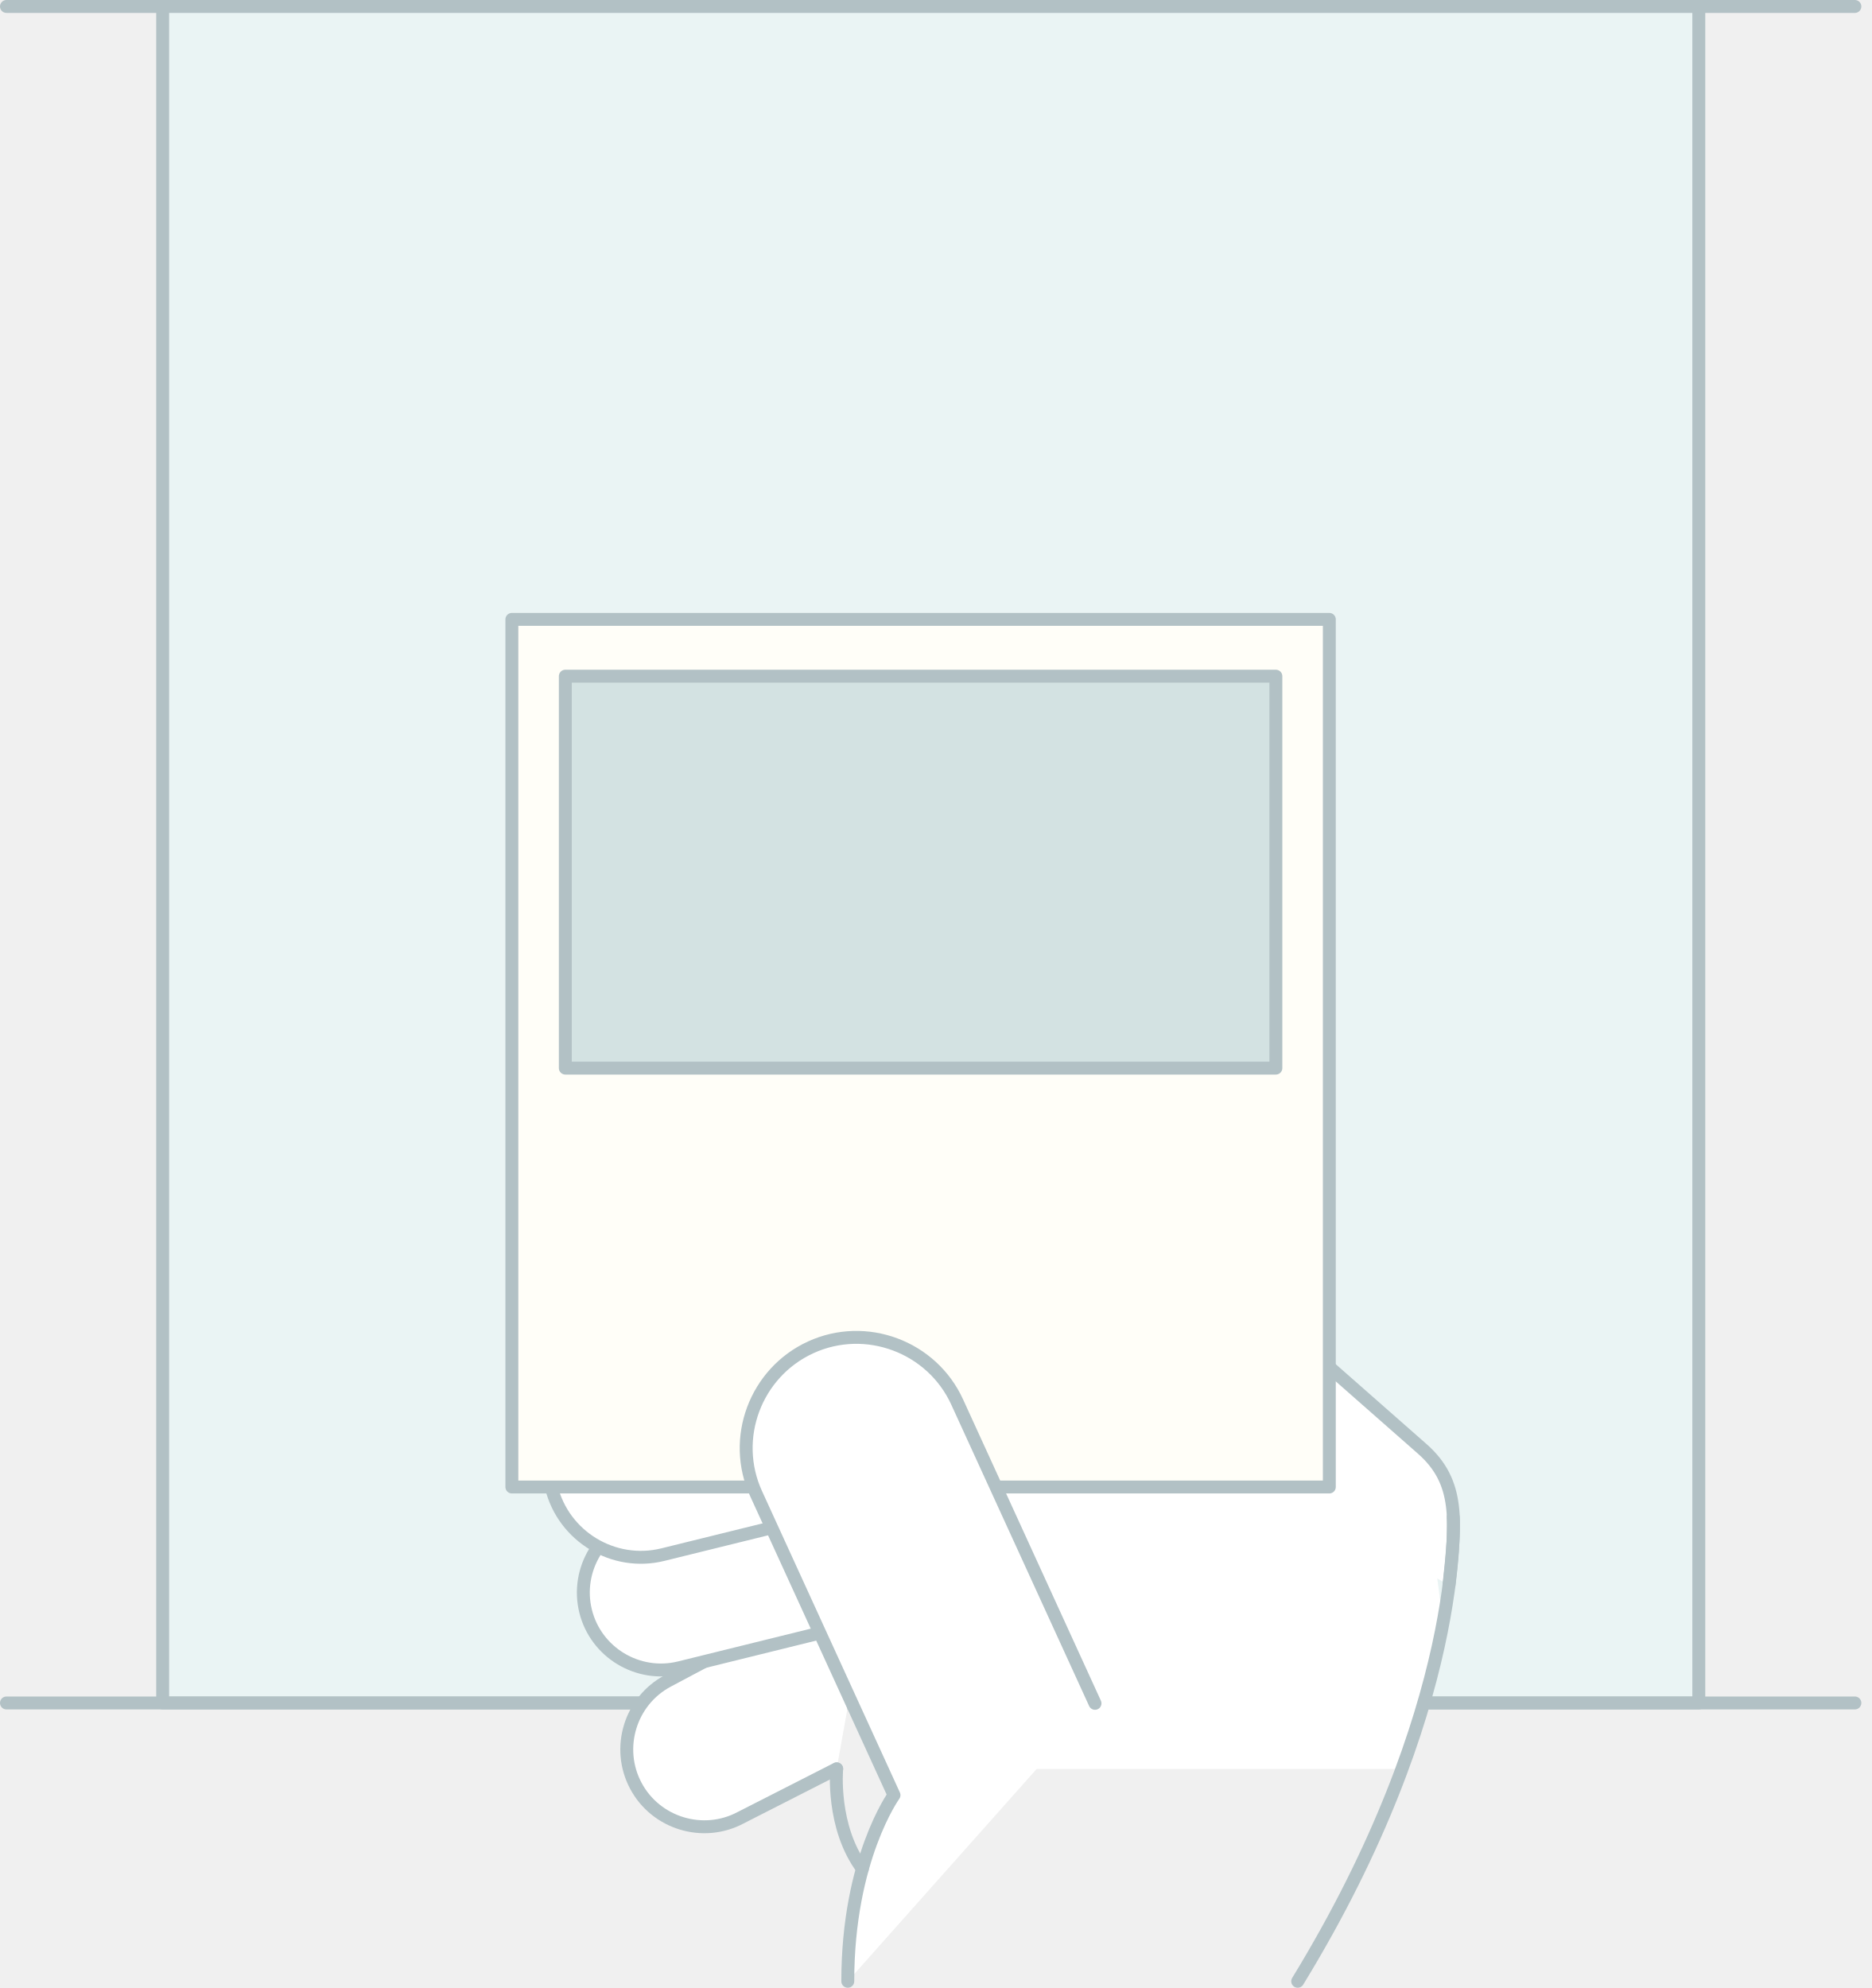
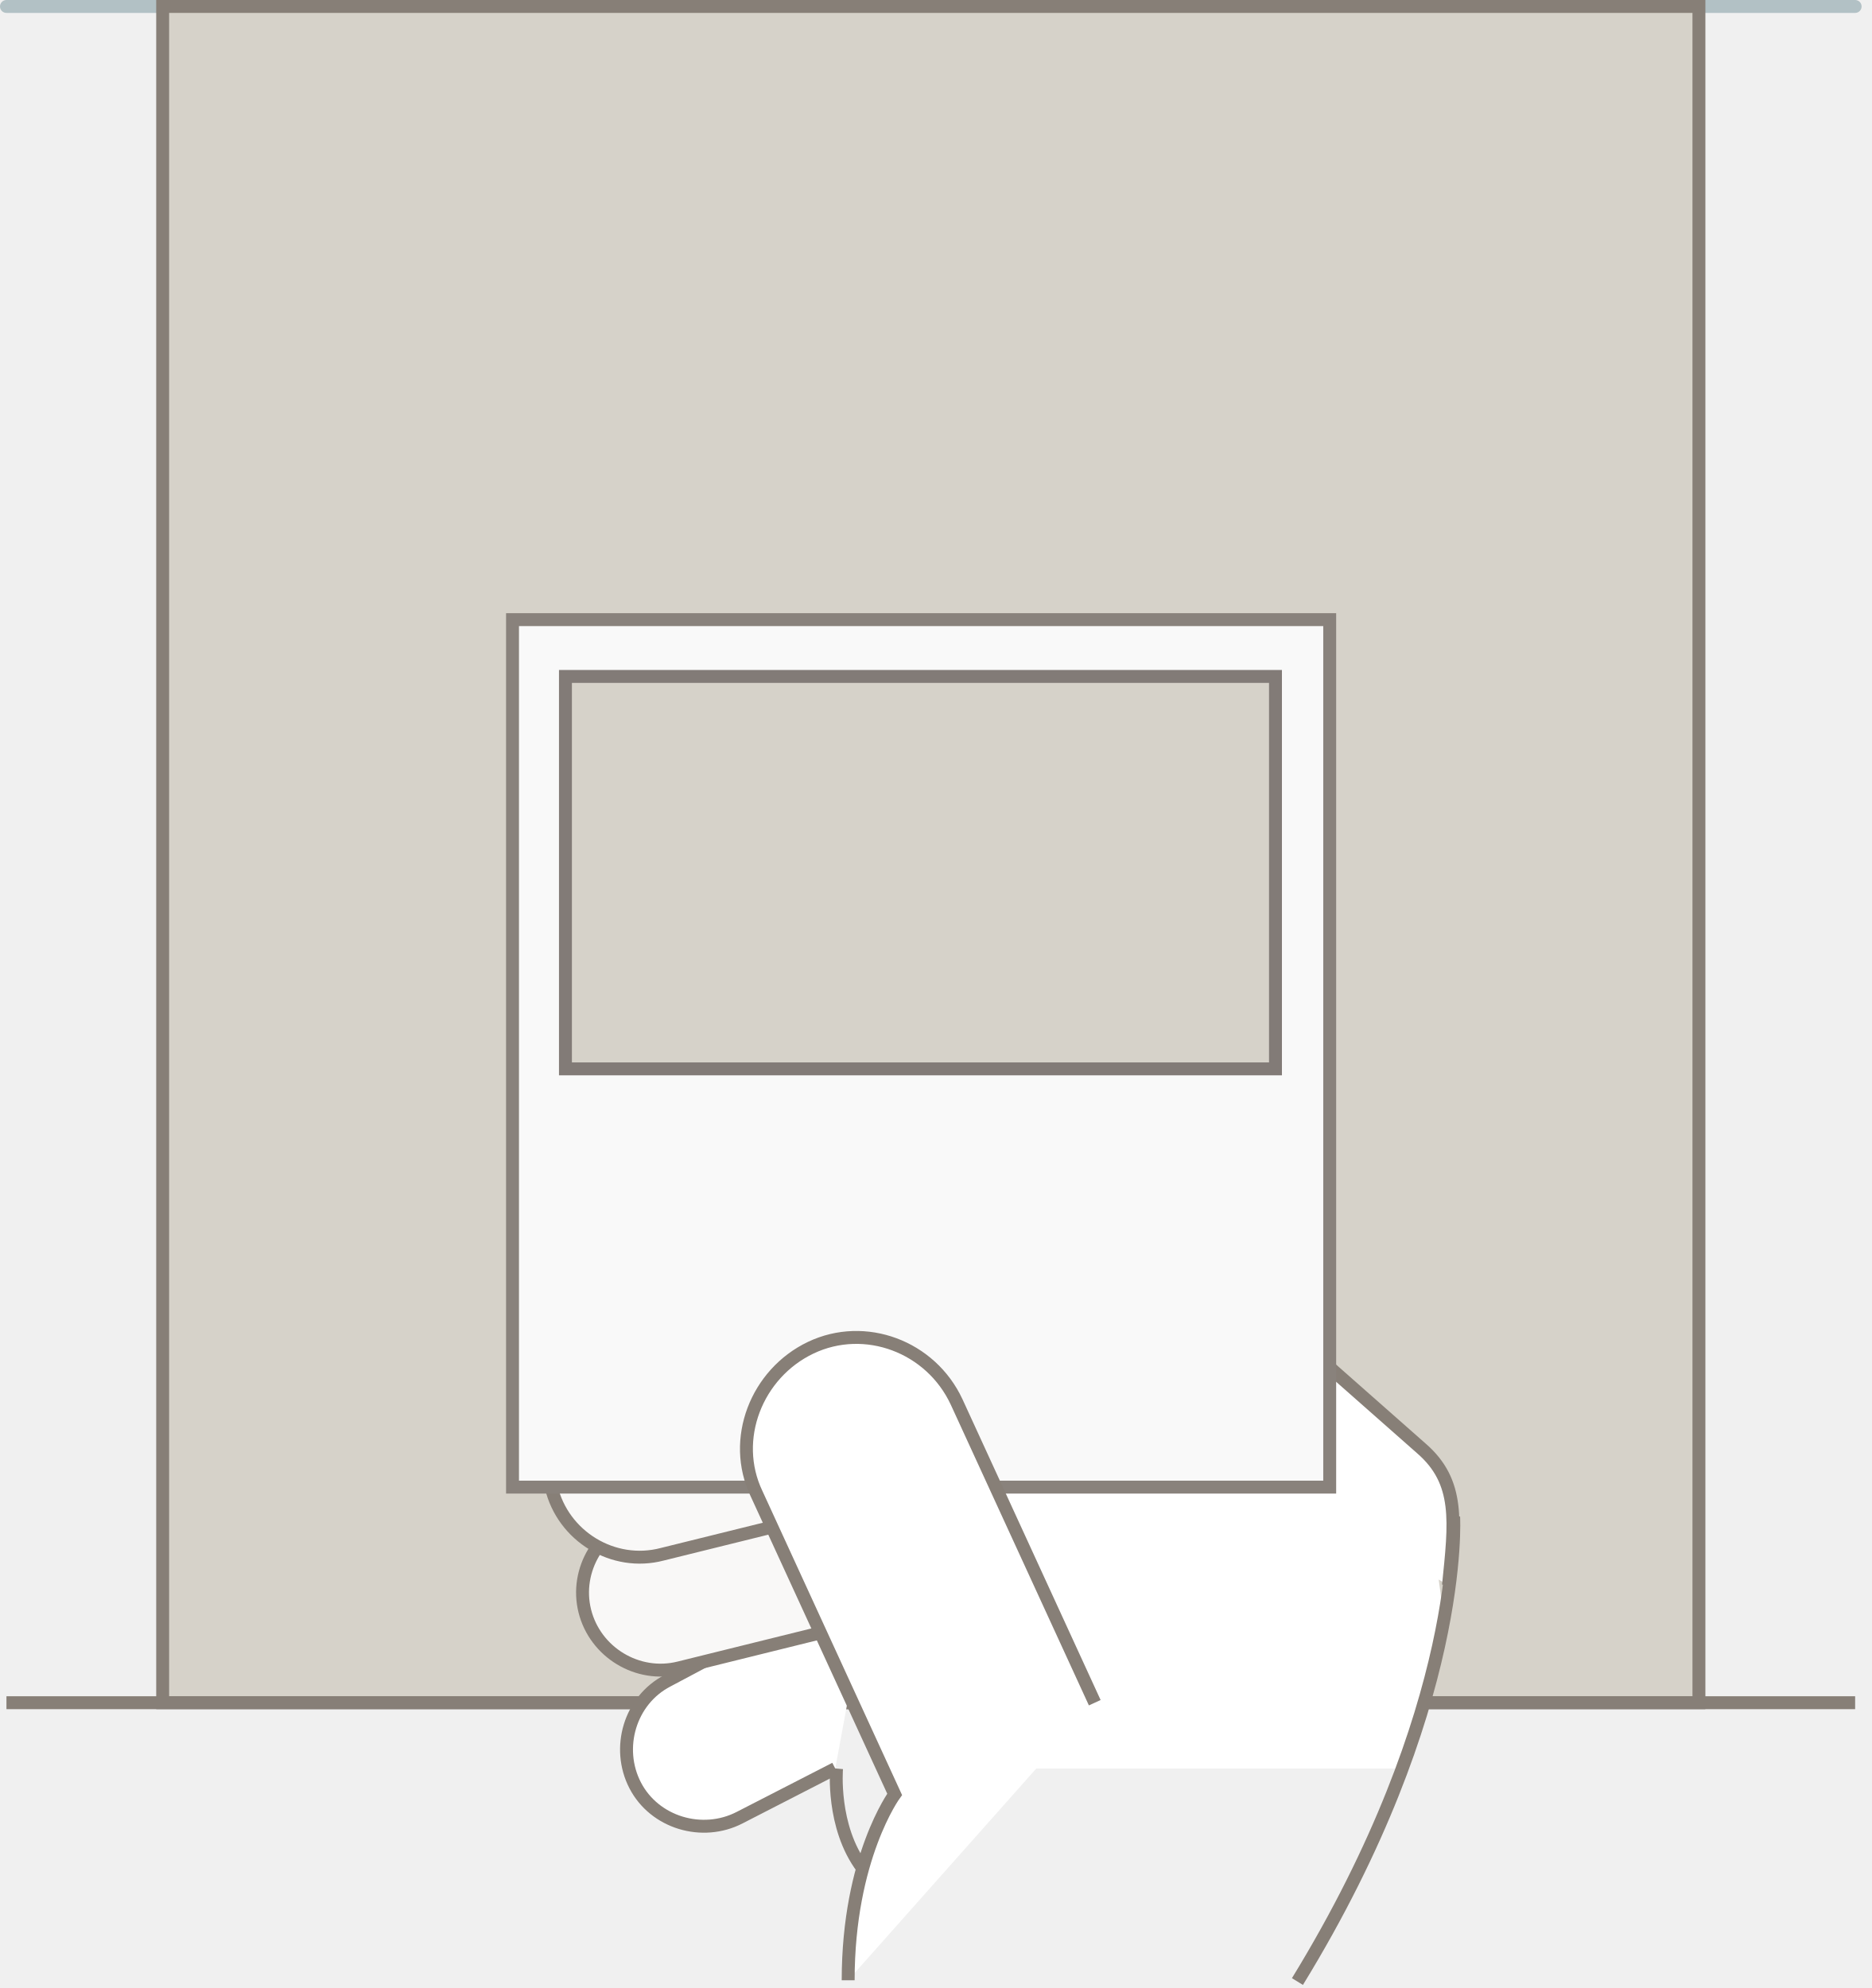
- <svg xmlns="http://www.w3.org/2000/svg" width="145" height="154" viewBox="0 0 145 154" fill="none">
-   <g clip-path="url(#clip0_143_491)">
-     <path d="M0.5 0.5H143.68" stroke="#B2C1C5" stroke-miterlimit="10" stroke-linecap="round" stroke-linejoin="round" />
-     <path d="M131.59 0.5H12.6V131.92H131.59V0.5Z" fill="#EAF4F4" stroke="#B2C1C5" stroke-miterlimit="10" stroke-linecap="round" stroke-linejoin="round" />
-     <path d="M0.5 131.92H143.68" stroke="#B2C1C5" stroke-miterlimit="10" stroke-linecap="round" stroke-linejoin="round" />
-     <path d="M67.53 121.81L51.73 130.21C48.81 131.76 47.7 135.42 49.25 138.33C50.8 141.25 54.46 142.36 57.37 140.81L64.81 137.02" fill="white" />
-     <path d="M67.53 121.81L51.73 130.21C48.81 131.76 47.7 135.42 49.25 138.33C50.8 141.25 54.46 142.36 57.37 140.81L64.81 137.02" stroke="#B2C1C5" stroke-miterlimit="10" stroke-linecap="round" stroke-linejoin="round" />
-     <path d="M70.4 112.43L49.75 117.53C46.54 118.32 44.57 121.59 45.36 124.8C46.15 128.01 49.42 129.98 52.63 129.19L73.28 124.09C76.49 123.3 78.46 120.03 77.67 116.82C76.88 113.61 73.6 111.64 70.4 112.43Z" fill="white" stroke="#B2C1C5" stroke-miterlimit="10" stroke-linecap="round" stroke-linejoin="round" />
-     <path d="M108.6 137.03H74.77V109.97L95.84 109.55L110.52 116.03L111.87 126.39L108.6 137.03Z" fill="white" />
-     <path d="M76.63 99.5L47.93 106.58C44.12 107.52 41.77 111.4 42.71 115.21C43.65 119.02 47.53 121.37 51.34 120.43L80.04 113.35C83.85 112.41 86.2 108.53 85.26 104.72C84.32 100.91 80.44 98.56 76.63 99.5Z" fill="white" stroke="#B2C1C5" stroke-miterlimit="10" stroke-linecap="round" stroke-linejoin="round" />
-     <path d="M82.33 90.94L52.95 94.23C49.05 94.67 46.22 98.21 46.66 102.11C47.1 106.01 50.64 108.84 54.54 108.4L83.92 105.11C87.82 104.67 90.65 101.13 90.21 97.23C89.77 93.34 86.22 90.51 82.33 90.94Z" fill="white" stroke="#B2C1C5" stroke-miterlimit="10" stroke-linecap="round" stroke-linejoin="round" />
-     <path d="M112.24 122.8C112.76 117.87 113.11 114.82 110.16 112.23L87.96 92.7C85.01 90.11 80.49 90.4 77.89 93.35C75.3 96.3 75.59 100.82 78.54 103.42" fill="white" />
-     <path d="M112.24 122.8C112.76 117.87 113.11 114.82 110.16 112.23L87.96 92.7C85.01 90.11 80.49 90.4 77.89 93.35C75.3 96.3 75.59 100.82 78.54 103.42" stroke="#B2C1C5" stroke-miterlimit="10" stroke-linecap="round" stroke-linejoin="round" />
-     <path d="M102.97 47.98H39.65V115.19H102.97V47.98Z" fill="#FFFEF8" stroke="#B2C1C5" stroke-miterlimit="10" stroke-linecap="round" stroke-linejoin="round" />
-     <path d="M84.82 131.95L74.14 108.6C72.18 104.32 67.08 102.41 62.8 104.37C58.52 106.33 56.61 111.43 58.57 115.71L69.25 139.06C69.25 139.06 65.67 144.01 65.67 153.48" fill="white" />
-     <path d="M84.82 131.95L74.14 108.6C72.18 104.32 67.08 102.41 62.8 104.37C58.52 106.33 56.61 111.43 58.57 115.71L69.25 139.06C69.25 139.06 65.67 144.01 65.67 153.48" stroke="#B2C1C5" stroke-miterlimit="10" stroke-linecap="round" stroke-linejoin="round" />
-     <path d="M98.83 52.38H43.79V82.74H98.83V52.38Z" fill="#D3E2E2" stroke="#B2C1C5" stroke-miterlimit="10" stroke-linecap="round" stroke-linejoin="round" />
-     <path d="M64.81 137.03C64.81 137.03 64.39 141.52 66.8 144.76" stroke="#B2C1C5" stroke-miterlimit="10" stroke-linecap="round" stroke-linejoin="round" />
-     <path d="M112.57 117.52C112.57 117.52 113.47 132.31 100.52 153.48" stroke="#B2C1C5" stroke-miterlimit="10" stroke-linecap="round" stroke-linejoin="round" />
+ <svg xmlns="http://www.w3.org/2000/svg" xmlns:xlink="http://www.w3.org/1999/xlink" version="1.1" id="圖層_1" x="0px" y="0px" viewBox="0 0 145 154" style="enable-background:new 0 0 145 154;" xml:space="preserve">
+   <style type="text/css">
+ 	.st0{clip-path:url(#SVGID_00000017516801241372702410000004656206302409580962_);}
+ 	.st1{fill:none;stroke:#B2C1C5;stroke-linecap:round;stroke-linejoin:round;stroke-miterlimit:10;}
+ 	.st2{fill:#D6D2C9;stroke:#877F77;stroke-miterlimit:10;}
+ 	.st3{fill:none;stroke:#877F77;stroke-miterlimit:10;}
+ 	.st4{fill:#FFFFFF;}
+ 	.st5{fill:#F9F8F7;stroke:#877F77;stroke-miterlimit:10;}
+ 	.st6{fill:#FFFFFF;stroke:#B2C1C5;stroke-linecap:round;stroke-linejoin:round;stroke-miterlimit:10;}
+ 	.st7{fill:#F9F9F9;stroke:#89827C;stroke-miterlimit:10;}
+ 	.st8{fill:#D6D2C9;stroke:#827B77;stroke-miterlimit:10;}
+ </style>
+   <g>
+     <defs>
+       <rect id="SVGID_1_" y="0" width="144.2" height="154" />
+     </defs>
+     <clipPath id="SVGID_00000080914345378493031310000015252852226439445156_">
+       <use xlink:href="#SVGID_1_" style="overflow:visible;" />
+     </clipPath>
+     <g style="clip-path:url(#SVGID_00000080914345378493031310000015252852226439445156_);">
+       <path class="st1" d="M0.5,0.5h143.2" />
+       <path class="st2" d="M131.6,0.5h-119v131.4h119V0.5z" />
+       <path class="st3" d="M0.5,131.9h143.2" />
+       <path class="st4" d="M67.5,121.8l-15.8,8.4c-2.9,1.5-4,5.2-2.5,8.1c1.5,2.9,5.2,4,8.1,2.5l7.4-3.8" />
+       <path class="st3" d="M67.5,121.8l-15.8,8.4c-2.9,1.5-4,5.2-2.5,8.1c1.5,2.9,5.2,4,8.1,2.5l7.4-3.8" />
+       <path class="st5" d="M70.4,112.4l-20.7,5.1c-3.2,0.8-5.2,4.1-4.4,7.3c0.8,3.2,4.1,5.2,7.3,4.4l20.6-5.1c3.2-0.8,5.2-4.1,4.4-7.3    S73.6,111.6,70.4,112.4z" />
+       <path class="st4" d="M108.6,137H74.8V110l21.1-0.4l14.7,6.5l1.4,10.4L108.6,137z" />
+       <path class="st5" d="M76.6,99.5l-28.7,7.1c-3.8,0.9-6.2,4.8-5.2,8.6c0.9,3.8,4.8,6.2,8.6,5.2l28.7-7.1c3.8-0.9,6.2-4.8,5.2-8.6    C84.3,100.9,80.4,98.6,76.6,99.5z" />
+       <path class="st6" d="M82.3,90.9L53,94.2c-3.9,0.4-6.7,4-6.3,7.9s4,6.7,7.9,6.3l29.4-3.3c3.9-0.4,6.7-4,6.3-7.9    C89.8,93.3,86.2,90.5,82.3,90.9z" />
+       <path class="st4" d="M112.2,122.8c0.5-4.9,0.9-8-2.1-10.6L88,92.7c-2.9-2.6-7.5-2.3-10.1,0.7c-2.6,2.9-2.3,7.5,0.7,10.1" />
+       <path class="st3" d="M112.2,122.8c0.5-4.9,0.9-8-2.1-10.6L88,92.7c-2.9-2.6-7.5-2.3-10.1,0.7c-2.6,2.9-2.3,7.5,0.7,10.1" />
+       <path class="st7" d="M103,48H39.7v67.2H103V48z" />
+       <path class="st4" d="M84.8,131.9l-10.7-23.3c-2-4.3-7.1-6.2-11.3-4.2s-6.2,7.1-4.2,11.3l10.7,23.3c0,0-3.6,4.9-3.6,14.4" />
+       <path class="st3" d="M84.8,131.9l-10.7-23.3c-2-4.3-7.1-6.2-11.3-4.2s-6.2,7.1-4.2,11.3l10.7,23.3c0,0-3.6,4.9-3.6,14.4" />
+       <path class="st8" d="M98.8,52.4h-55v30.4h55V52.4z" />
+       <path class="st3" d="M64.8,137c0,0-0.4,4.5,2,7.7" />
+       <path class="st3" d="M112.6,117.5c0,0,0.9,14.8-12.1,36" />
+     </g>
  </g>
-   <defs>
-     <clipPath id="clip0_143_491">
-       <rect width="144.18" height="153.98" fill="white" />
-     </clipPath>
-   </defs>
</svg>
